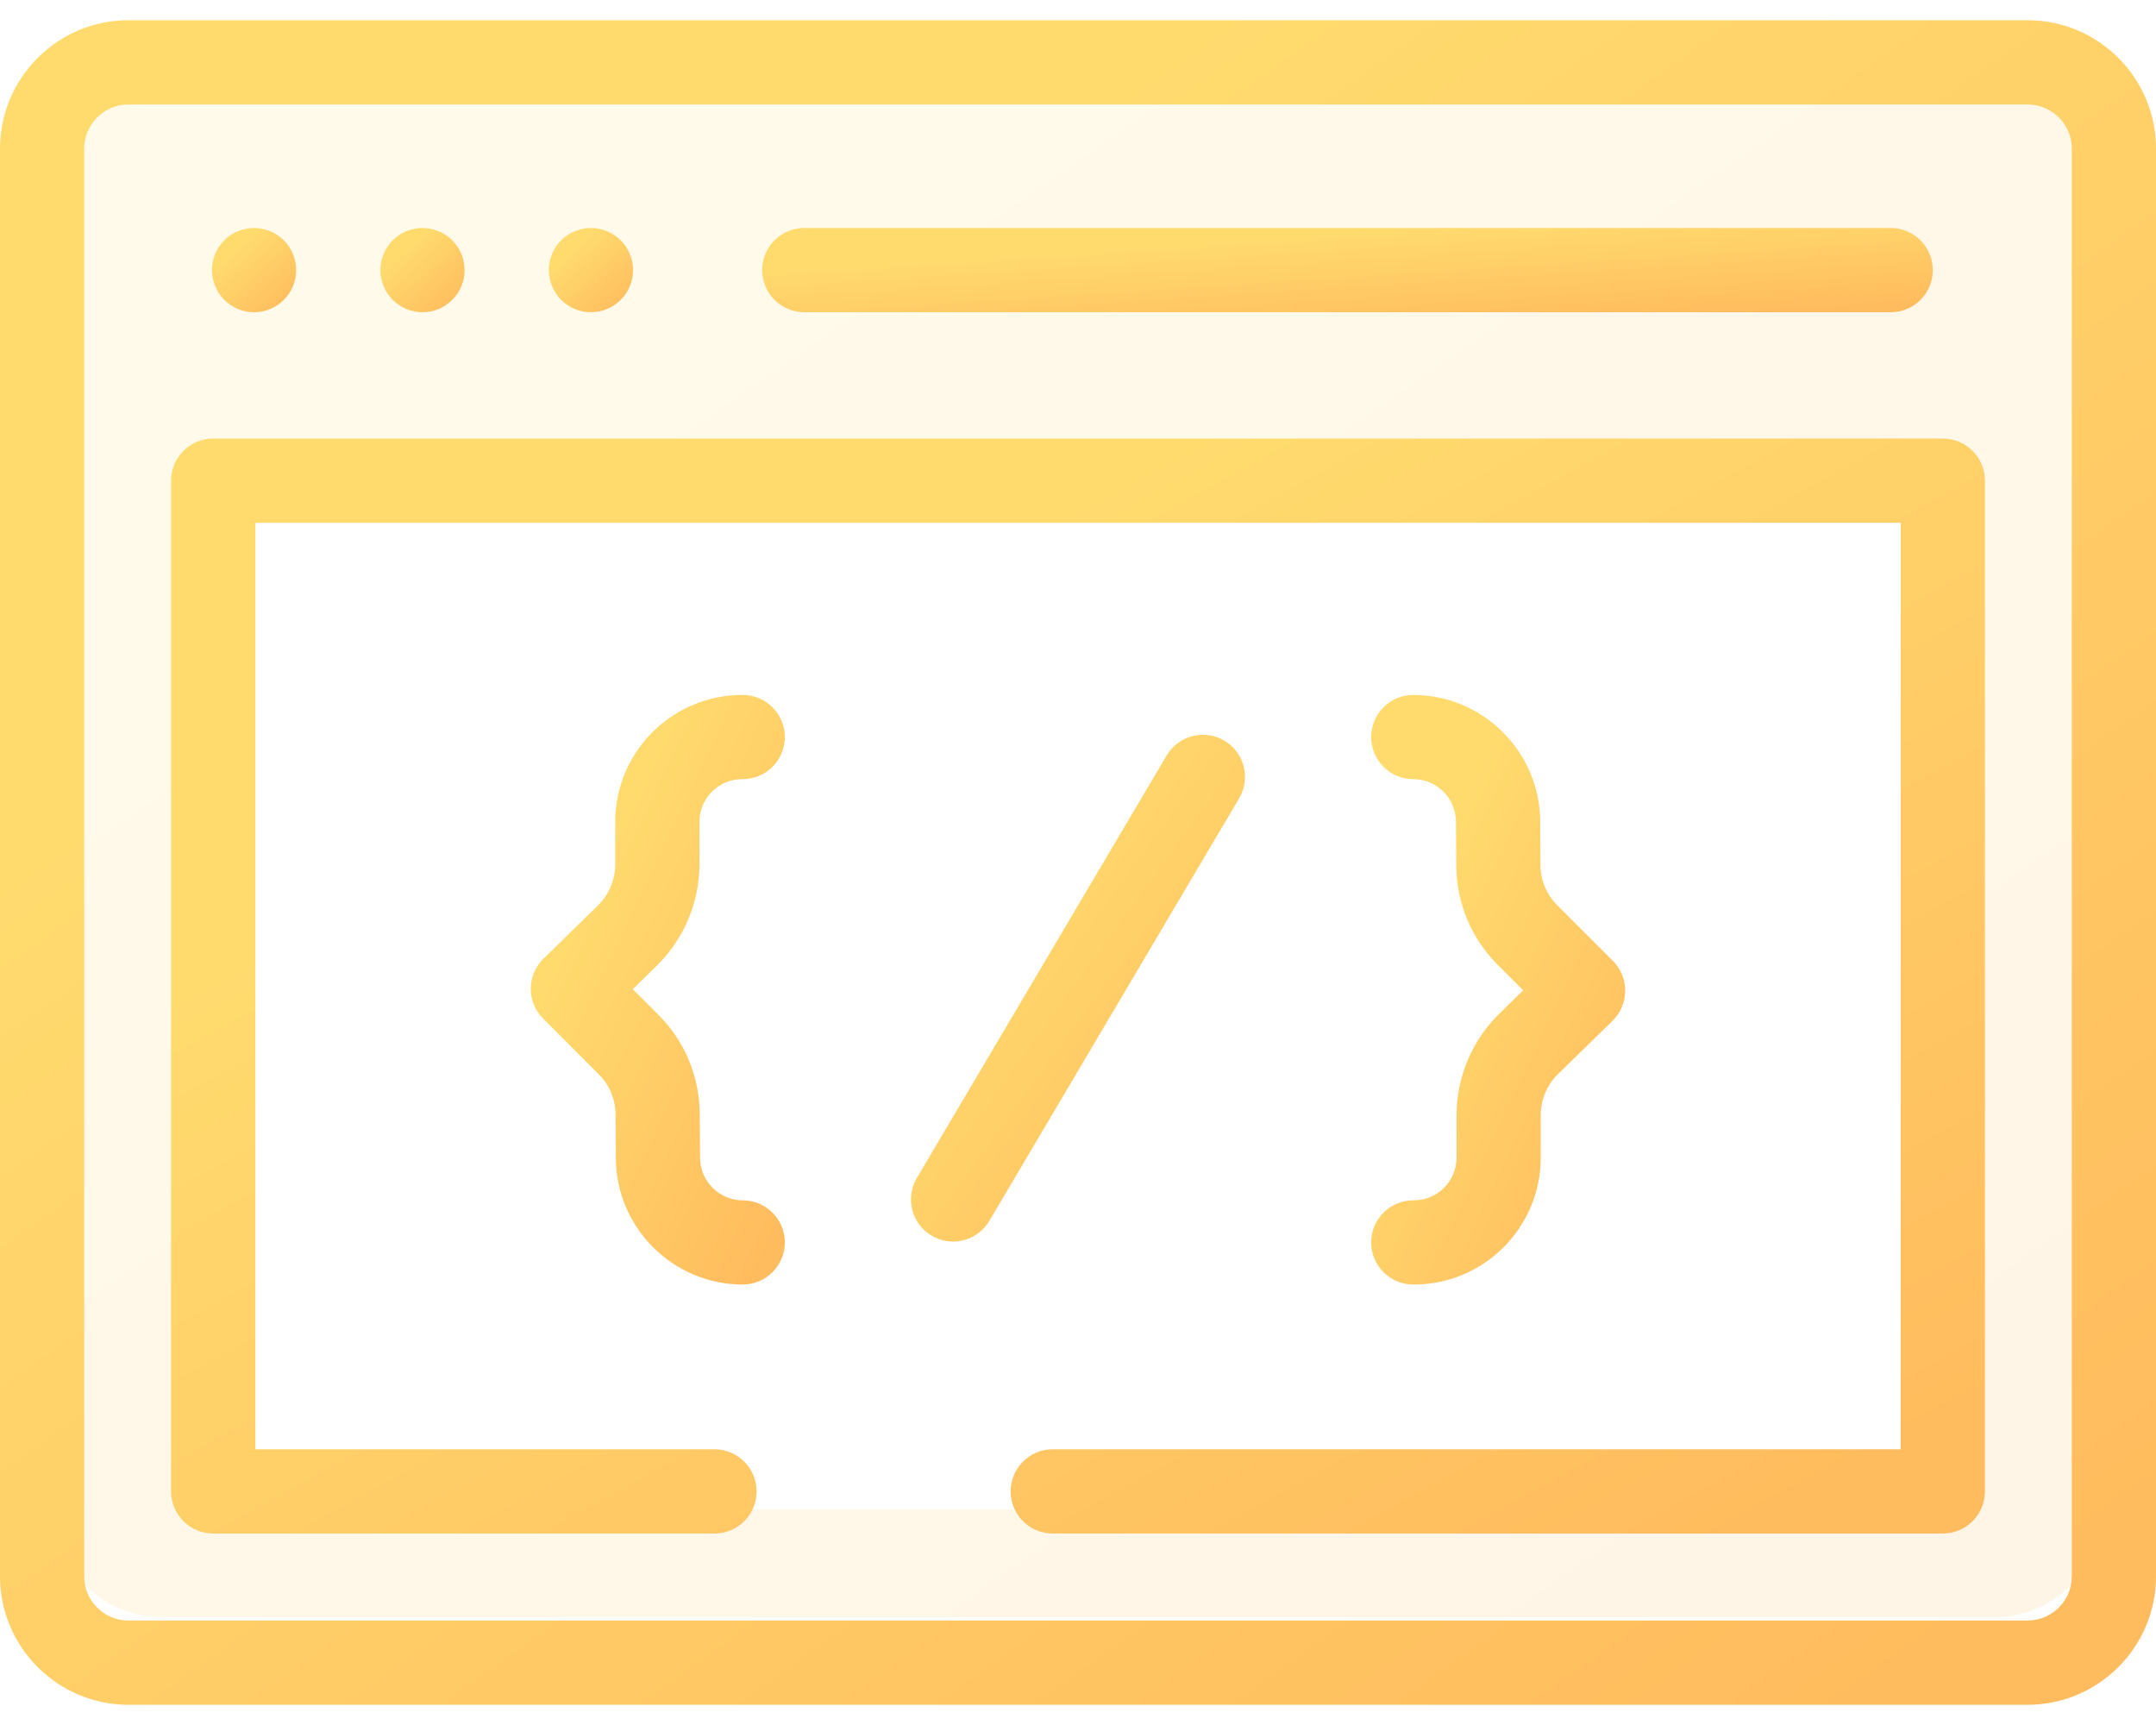
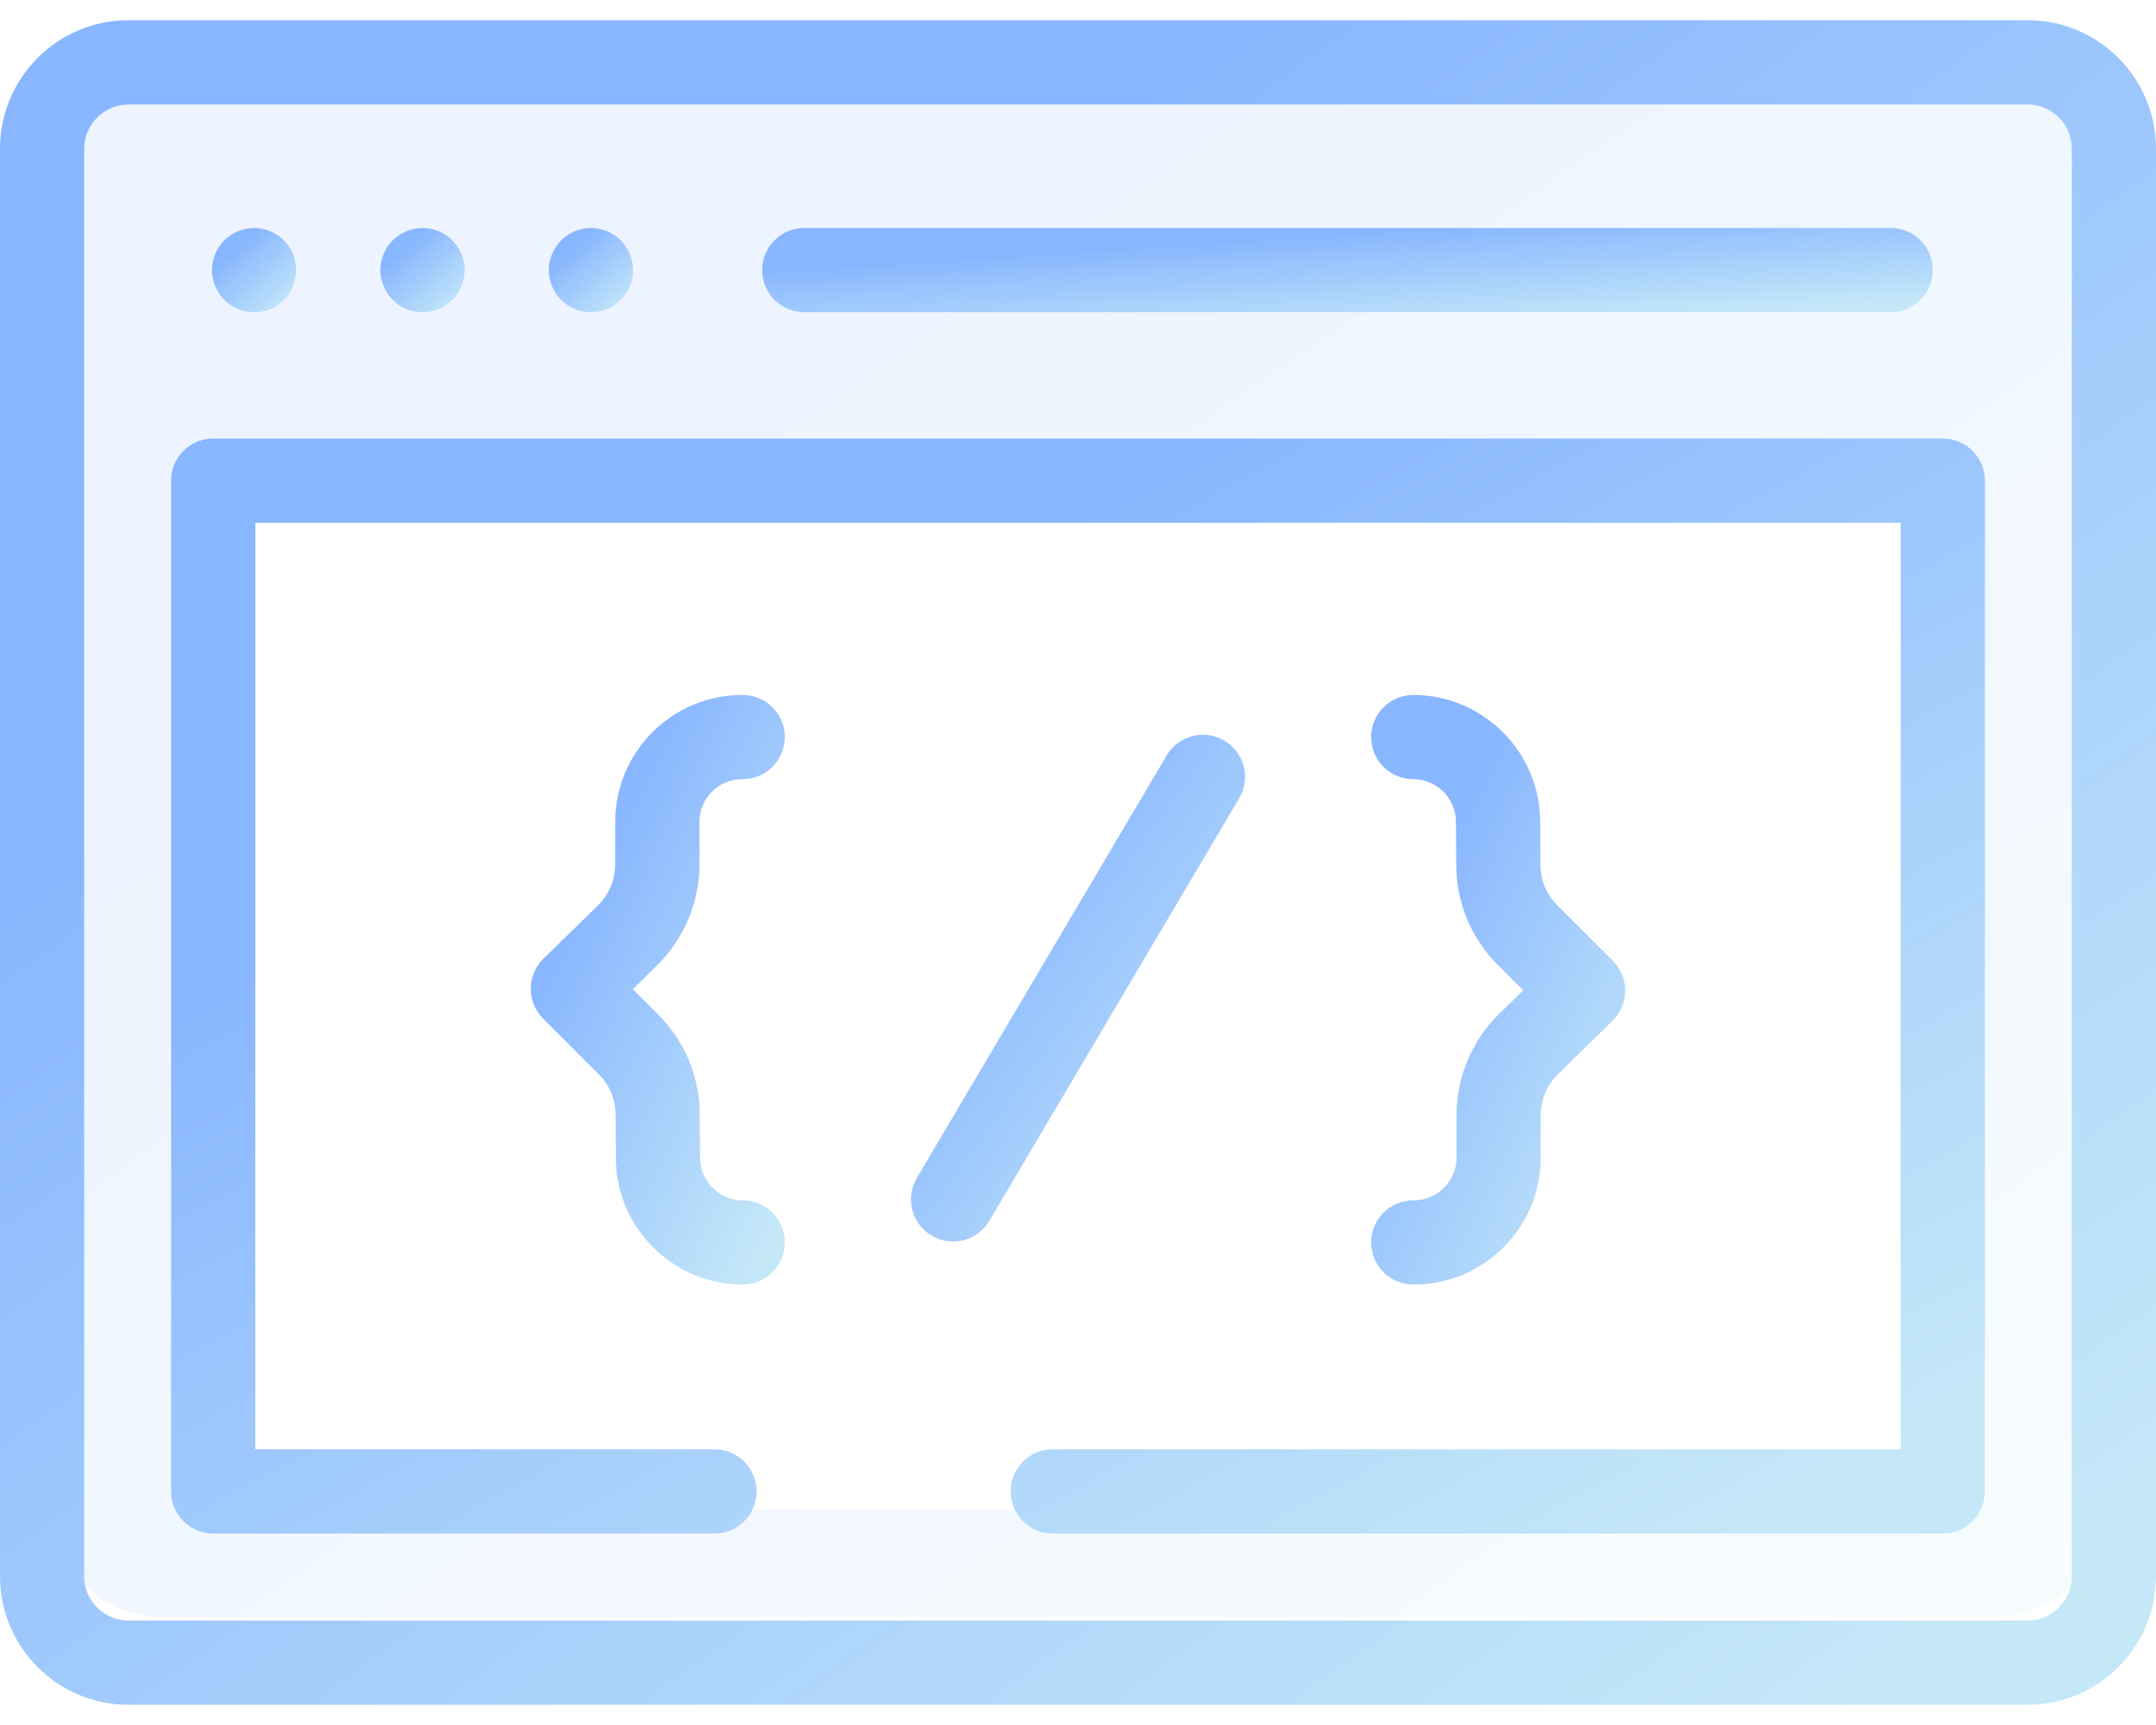
<svg xmlns="http://www.w3.org/2000/svg" width="40" height="32" viewBox="0 0 40 32" fill="none">
  <path opacity="0.15" fill-rule="evenodd" clip-rule="evenodd" d="M3 1C1.895 1 1 1.895 1 3V28C1 29.105 1.895 30 3 30H37C38.105 30 39 29.105 39 28V3C39 1.895 38.105 1 37 1H3ZM36 9H4V28H36V9Z" fill="url(#paint0_linear)" />
  <path d="M37.617 0.375H2.383C1.069 0.375 0 1.444 0 2.758V29.242C0 30.556 1.069 31.625 2.383 31.625H37.617C38.931 31.625 40 30.556 40 29.242V2.758C40 1.444 38.931 0.375 37.617 0.375ZM38.438 29.242C38.438 29.695 38.069 30.062 37.617 30.062H2.383C1.931 30.062 1.562 29.695 1.562 29.242V2.758C1.562 2.306 1.931 1.938 2.383 1.938H37.617C38.069 1.938 38.438 2.306 38.438 2.758V29.242Z" fill="url(#paint1_linear)" />
  <path d="M14.922 5.792H35.078C35.51 5.792 35.859 5.442 35.859 5.01C35.859 4.579 35.51 4.229 35.078 4.229H14.922C14.49 4.229 14.141 4.579 14.141 5.01C14.141 5.442 14.49 5.792 14.922 5.792Z" fill="url(#paint2_linear)" />
  <path d="M3.992 5.309C4.012 5.356 4.036 5.402 4.064 5.444C4.092 5.487 4.125 5.527 4.161 5.562C4.306 5.709 4.508 5.792 4.713 5.792C4.765 5.792 4.816 5.787 4.866 5.777C4.916 5.767 4.966 5.752 5.013 5.732C5.06 5.713 5.105 5.688 5.147 5.66C5.19 5.631 5.23 5.598 5.266 5.563C5.302 5.527 5.334 5.487 5.363 5.444C5.392 5.402 5.416 5.356 5.435 5.309C5.455 5.262 5.47 5.213 5.48 5.163C5.49 5.113 5.494 5.061 5.494 5.01C5.494 4.959 5.49 4.908 5.48 4.858C5.47 4.808 5.455 4.759 5.435 4.712C5.416 4.664 5.392 4.619 5.363 4.577C5.334 4.534 5.302 4.494 5.266 4.458C5.23 4.422 5.19 4.389 5.147 4.361C5.105 4.333 5.06 4.309 5.013 4.289C4.966 4.27 4.916 4.255 4.866 4.245C4.766 4.224 4.662 4.224 4.561 4.245C4.511 4.255 4.462 4.27 4.415 4.289C4.367 4.309 4.322 4.333 4.28 4.361C4.237 4.389 4.197 4.422 4.161 4.458C4.125 4.494 4.092 4.534 4.064 4.577C4.036 4.619 4.012 4.664 3.992 4.712C3.973 4.759 3.958 4.808 3.948 4.858C3.937 4.908 3.932 4.959 3.932 5.01C3.932 5.061 3.937 5.113 3.948 5.163C3.958 5.213 3.973 5.262 3.992 5.309Z" fill="url(#paint3_linear)" />
  <path d="M7.117 5.309C7.137 5.356 7.161 5.402 7.189 5.444C7.217 5.487 7.25 5.527 7.286 5.562C7.431 5.709 7.633 5.792 7.838 5.792C7.89 5.792 7.941 5.787 7.991 5.777C8.041 5.767 8.091 5.752 8.138 5.732C8.185 5.713 8.23 5.688 8.272 5.66C8.315 5.631 8.355 5.598 8.391 5.563C8.427 5.527 8.459 5.487 8.488 5.444C8.517 5.402 8.541 5.356 8.56 5.309C8.58 5.262 8.595 5.213 8.605 5.163C8.615 5.113 8.619 5.061 8.619 5.01C8.619 4.959 8.615 4.908 8.605 4.858C8.595 4.808 8.58 4.759 8.56 4.712C8.541 4.664 8.517 4.619 8.488 4.577C8.459 4.534 8.427 4.494 8.391 4.458C8.355 4.422 8.315 4.389 8.272 4.361C8.23 4.333 8.185 4.309 8.138 4.289C8.091 4.27 8.041 4.255 7.991 4.245C7.891 4.224 7.787 4.224 7.686 4.245C7.636 4.255 7.587 4.27 7.54 4.289C7.492 4.309 7.447 4.333 7.405 4.361C7.362 4.389 7.322 4.422 7.286 4.458C7.25 4.494 7.217 4.534 7.189 4.577C7.161 4.619 7.137 4.664 7.117 4.712C7.098 4.759 7.083 4.808 7.073 4.858C7.062 4.908 7.057 4.959 7.057 5.01C7.057 5.061 7.062 5.113 7.073 5.163C7.083 5.213 7.098 5.262 7.117 5.309Z" fill="url(#paint4_linear)" />
  <path d="M10.242 5.309C10.262 5.356 10.286 5.402 10.314 5.444C10.342 5.487 10.375 5.527 10.411 5.562C10.447 5.598 10.487 5.631 10.53 5.66C10.572 5.688 10.617 5.713 10.665 5.732C10.712 5.752 10.761 5.767 10.811 5.777C10.861 5.787 10.912 5.791 10.963 5.791C11.015 5.791 11.066 5.787 11.116 5.777C11.166 5.767 11.216 5.752 11.262 5.732C11.309 5.713 11.355 5.688 11.398 5.66C11.44 5.631 11.48 5.598 11.516 5.562C11.552 5.527 11.585 5.487 11.613 5.444C11.642 5.402 11.666 5.356 11.685 5.309C11.705 5.262 11.72 5.213 11.73 5.163C11.74 5.113 11.744 5.061 11.744 5.01C11.744 4.959 11.74 4.908 11.73 4.858C11.72 4.808 11.705 4.759 11.685 4.712C11.666 4.664 11.642 4.619 11.613 4.577C11.585 4.534 11.552 4.494 11.516 4.458C11.48 4.422 11.44 4.389 11.398 4.361C11.355 4.333 11.309 4.309 11.262 4.289C11.216 4.27 11.166 4.255 11.116 4.245C11.016 4.224 10.912 4.224 10.811 4.245C10.761 4.255 10.712 4.27 10.665 4.289C10.617 4.309 10.572 4.333 10.53 4.361C10.487 4.389 10.447 4.422 10.411 4.458C10.375 4.494 10.342 4.534 10.314 4.577C10.286 4.619 10.262 4.664 10.242 4.712C10.223 4.759 10.208 4.808 10.198 4.858C10.187 4.908 10.182 4.959 10.182 5.01C10.182 5.061 10.187 5.113 10.198 5.163C10.208 5.213 10.223 5.262 10.242 5.309Z" fill="url(#paint5_linear)" />
  <path d="M22.715 13.739C22.344 13.519 21.865 13.643 21.645 14.014L17.01 21.852C16.79 22.224 16.913 22.703 17.285 22.922C17.409 22.996 17.546 23.032 17.682 23.032C17.949 23.032 18.209 22.894 18.355 22.648L22.99 14.809C23.21 14.438 23.087 13.959 22.715 13.739Z" fill="url(#paint6_linear)" />
  <path d="M12.977 16.035V15.246C12.977 14.809 13.332 14.454 13.769 14.454H13.78C14.211 14.454 14.561 14.104 14.561 13.673C14.561 13.242 14.211 12.892 13.78 12.892H13.769C12.471 12.892 11.414 13.948 11.414 15.246V16.035C11.414 16.319 11.298 16.596 11.095 16.795L10.082 17.785C9.933 17.931 9.849 18.131 9.847 18.34C9.846 18.548 9.929 18.749 10.076 18.896L11.108 19.928C11.307 20.126 11.417 20.391 11.42 20.672L11.425 21.491C11.434 22.78 12.49 23.829 13.78 23.829C14.211 23.829 14.561 23.479 14.561 23.048C14.561 22.616 14.211 22.267 13.78 22.267C13.346 22.267 12.991 21.914 12.988 21.48L12.982 20.661C12.977 19.966 12.704 19.313 12.213 18.823L11.74 18.35L12.187 17.912C12.689 17.421 12.977 16.737 12.977 16.035Z" fill="url(#paint7_linear)" />
  <path d="M27.023 20.686V21.474C27.023 21.911 26.668 22.267 26.231 22.267H26.22C25.789 22.267 25.439 22.616 25.439 23.048C25.439 23.479 25.789 23.829 26.22 23.829H26.231C27.529 23.829 28.585 22.773 28.585 21.474V20.686C28.585 20.402 28.702 20.125 28.905 19.926L29.918 18.936C30.067 18.79 30.151 18.59 30.152 18.381C30.154 18.172 30.071 17.972 29.923 17.824L28.892 16.793C28.693 16.595 28.582 16.33 28.58 16.049L28.575 15.23C28.566 13.941 27.509 12.892 26.22 12.892C25.789 12.892 25.439 13.242 25.439 13.673C25.439 14.104 25.789 14.454 26.22 14.454C26.654 14.454 27.009 14.807 27.012 15.241L27.018 16.059C27.023 16.754 27.296 17.407 27.787 17.898L28.26 18.371L27.812 18.809C27.311 19.3 27.023 19.984 27.023 20.686Z" fill="url(#paint8_linear)" />
  <path d="M36.044 8.135H3.956C3.524 8.135 3.174 8.485 3.174 8.917V27.667C3.174 28.098 3.524 28.448 3.956 28.448H13.255C13.687 28.448 14.037 28.098 14.037 27.667C14.037 27.235 13.687 26.885 13.255 26.885H4.737V9.698H35.263V26.885H19.531C19.1 26.885 18.75 27.235 18.75 27.667C18.75 28.098 19.1 28.448 19.531 28.448H36.044C36.476 28.448 36.826 28.098 36.826 27.667V8.917C36.826 8.485 36.476 8.135 36.044 8.135Z" fill="url(#paint9_linear)" />
  <defs>
    <linearGradient id="paint0_linear" x1="3.153" y1="1" x2="26.689" y2="35.054" gradientUnits="userSpaceOnUse">
-       <stop offset="0.259" stop-color="#FFDB6E" />
-       <stop offset="1" stop-color="#FFBC5E" />
+       <stop offset="0.259" stop-color="#88b6ff" />
+       <stop offset="1" stop-color="#c5e8f8" />
    </linearGradient>
    <linearGradient id="paint1_linear" x1="2.267" y1="0.375" x2="27.833" y2="36.511" gradientUnits="userSpaceOnUse">
-       <stop offset="0.259" stop-color="#FFDB6E" />
-       <stop offset="1" stop-color="#FFBC5E" />
+       <stop offset="0.259" stop-color="#88b6ff" />
+       <stop offset="1" stop-color="#c5e8f8" />
    </linearGradient>
    <linearGradient id="paint2_linear" x1="15.371" y1="4.229" x2="15.547" y2="6.929" gradientUnits="userSpaceOnUse">
-       <stop offset="0.259" stop-color="#FFDB6E" />
-       <stop offset="1" stop-color="#FFBC5E" />
+       <stop offset="0.259" stop-color="#88b6ff" />
+       <stop offset="1" stop-color="#c5e8f8" />
    </linearGradient>
    <linearGradient id="paint3_linear" x1="4.02" y1="4.229" x2="5.369" y2="5.719" gradientUnits="userSpaceOnUse">
-       <stop offset="0.259" stop-color="#FFDB6E" />
-       <stop offset="1" stop-color="#FFBC5E" />
+       <stop offset="0.259" stop-color="#88b6ff" />
+       <stop offset="1" stop-color="#c5e8f8" />
    </linearGradient>
    <linearGradient id="paint4_linear" x1="7.145" y1="4.229" x2="8.494" y2="5.719" gradientUnits="userSpaceOnUse">
-       <stop offset="0.259" stop-color="#FFDB6E" />
-       <stop offset="1" stop-color="#FFBC5E" />
+       <stop offset="0.259" stop-color="#88b6ff" />
+       <stop offset="1" stop-color="#c5e8f8" />
    </linearGradient>
    <linearGradient id="paint5_linear" x1="10.27" y1="4.229" x2="11.619" y2="5.719" gradientUnits="userSpaceOnUse">
-       <stop offset="0.259" stop-color="#FFDB6E" />
-       <stop offset="1" stop-color="#FFBC5E" />
+       <stop offset="0.259" stop-color="#88b6ff" />
+       <stop offset="1" stop-color="#c5e8f8" />
    </linearGradient>
    <linearGradient id="paint6_linear" x1="17.252" y1="13.63" x2="25.014" y2="19.281" gradientUnits="userSpaceOnUse">
-       <stop offset="0.259" stop-color="#FFDB6E" />
-       <stop offset="1" stop-color="#FFBC5E" />
+       <stop offset="0.259" stop-color="#88b6ff" />
+       <stop offset="1" stop-color="#c5e8f8" />
    </linearGradient>
    <linearGradient id="paint7_linear" x1="10.114" y1="12.892" x2="17.479" y2="16.396" gradientUnits="userSpaceOnUse">
-       <stop offset="0.259" stop-color="#FFDB6E" />
-       <stop offset="1" stop-color="#FFBC5E" />
+       <stop offset="0.259" stop-color="#88b6ff" />
+       <stop offset="1" stop-color="#c5e8f8" />
    </linearGradient>
    <linearGradient id="paint8_linear" x1="25.706" y1="12.892" x2="33.07" y2="16.396" gradientUnits="userSpaceOnUse">
-       <stop offset="0.259" stop-color="#FFDB6E" />
-       <stop offset="1" stop-color="#FFBC5E" />
+       <stop offset="0.259" stop-color="#88b6ff" />
+       <stop offset="1" stop-color="#c5e8f8" />
    </linearGradient>
    <linearGradient id="paint9_linear" x1="5.081" y1="8.135" x2="19.915" y2="35.272" gradientUnits="userSpaceOnUse">
-       <stop offset="0.259" stop-color="#FFDB6E" />
-       <stop offset="1" stop-color="#FFBC5E" />
+       <stop offset="0.259" stop-color="#88b6ff" />
+       <stop offset="1" stop-color="#c5e8f8" />
    </linearGradient>
  </defs>
</svg>
